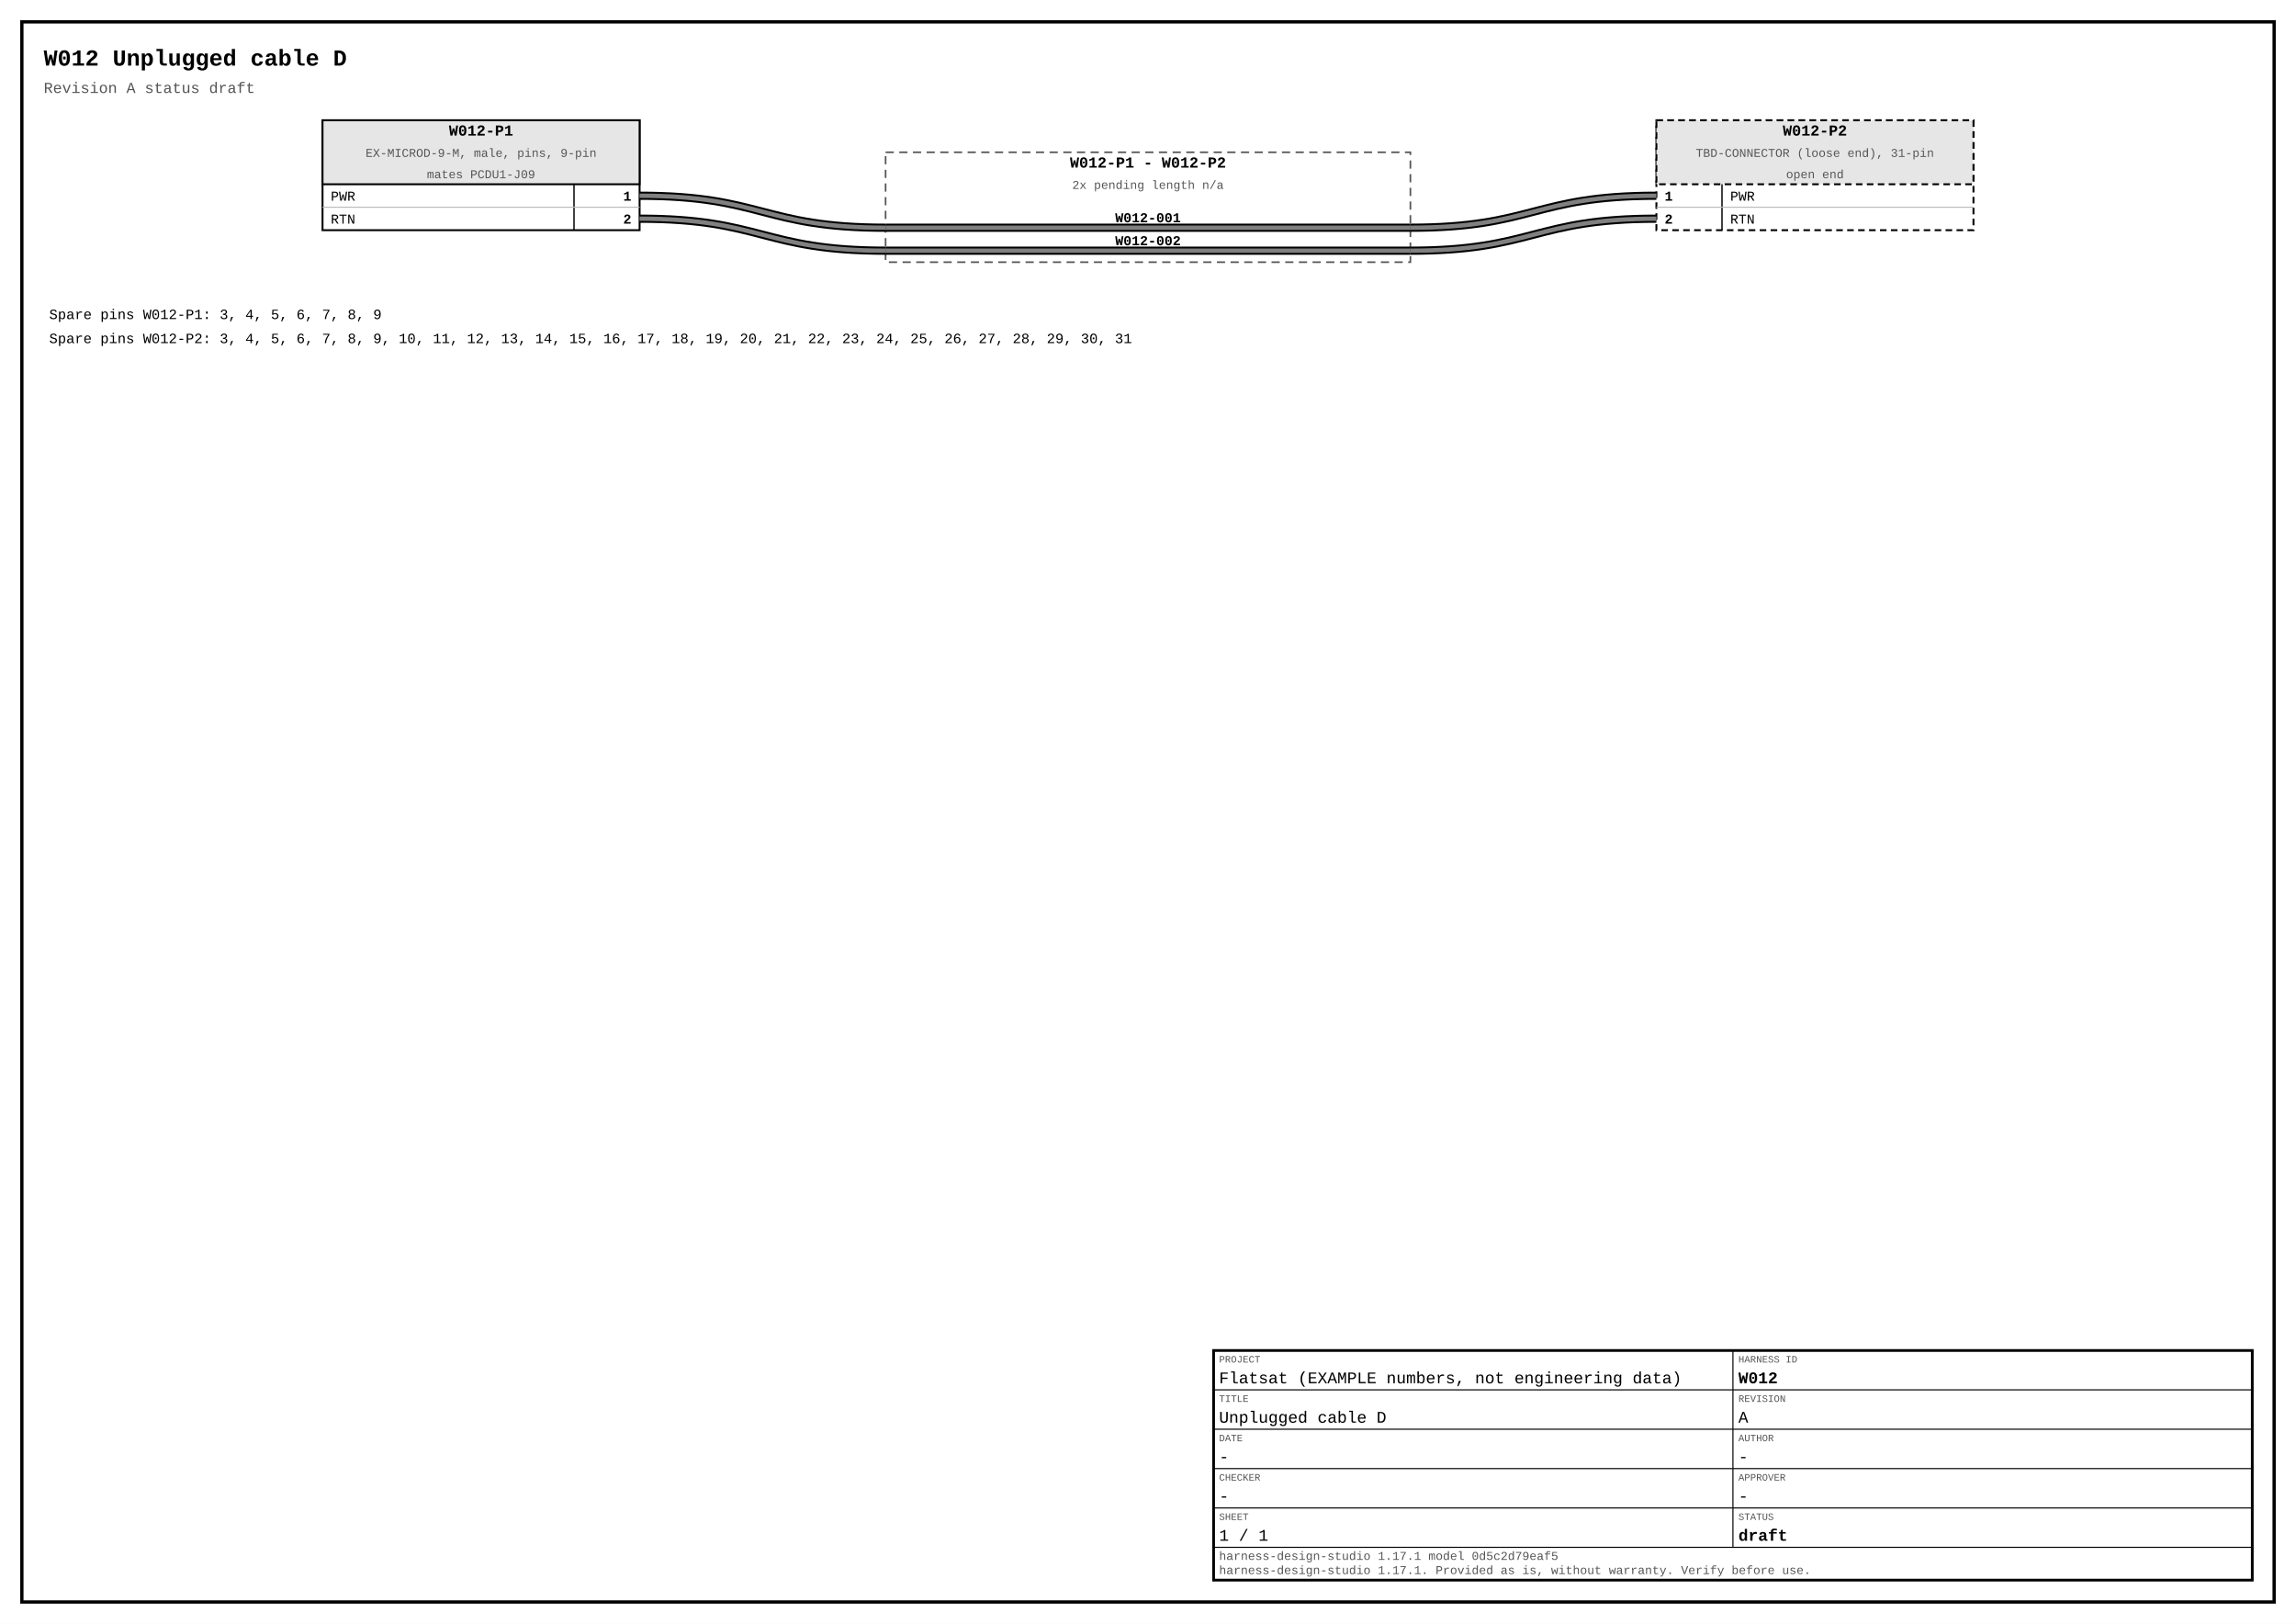
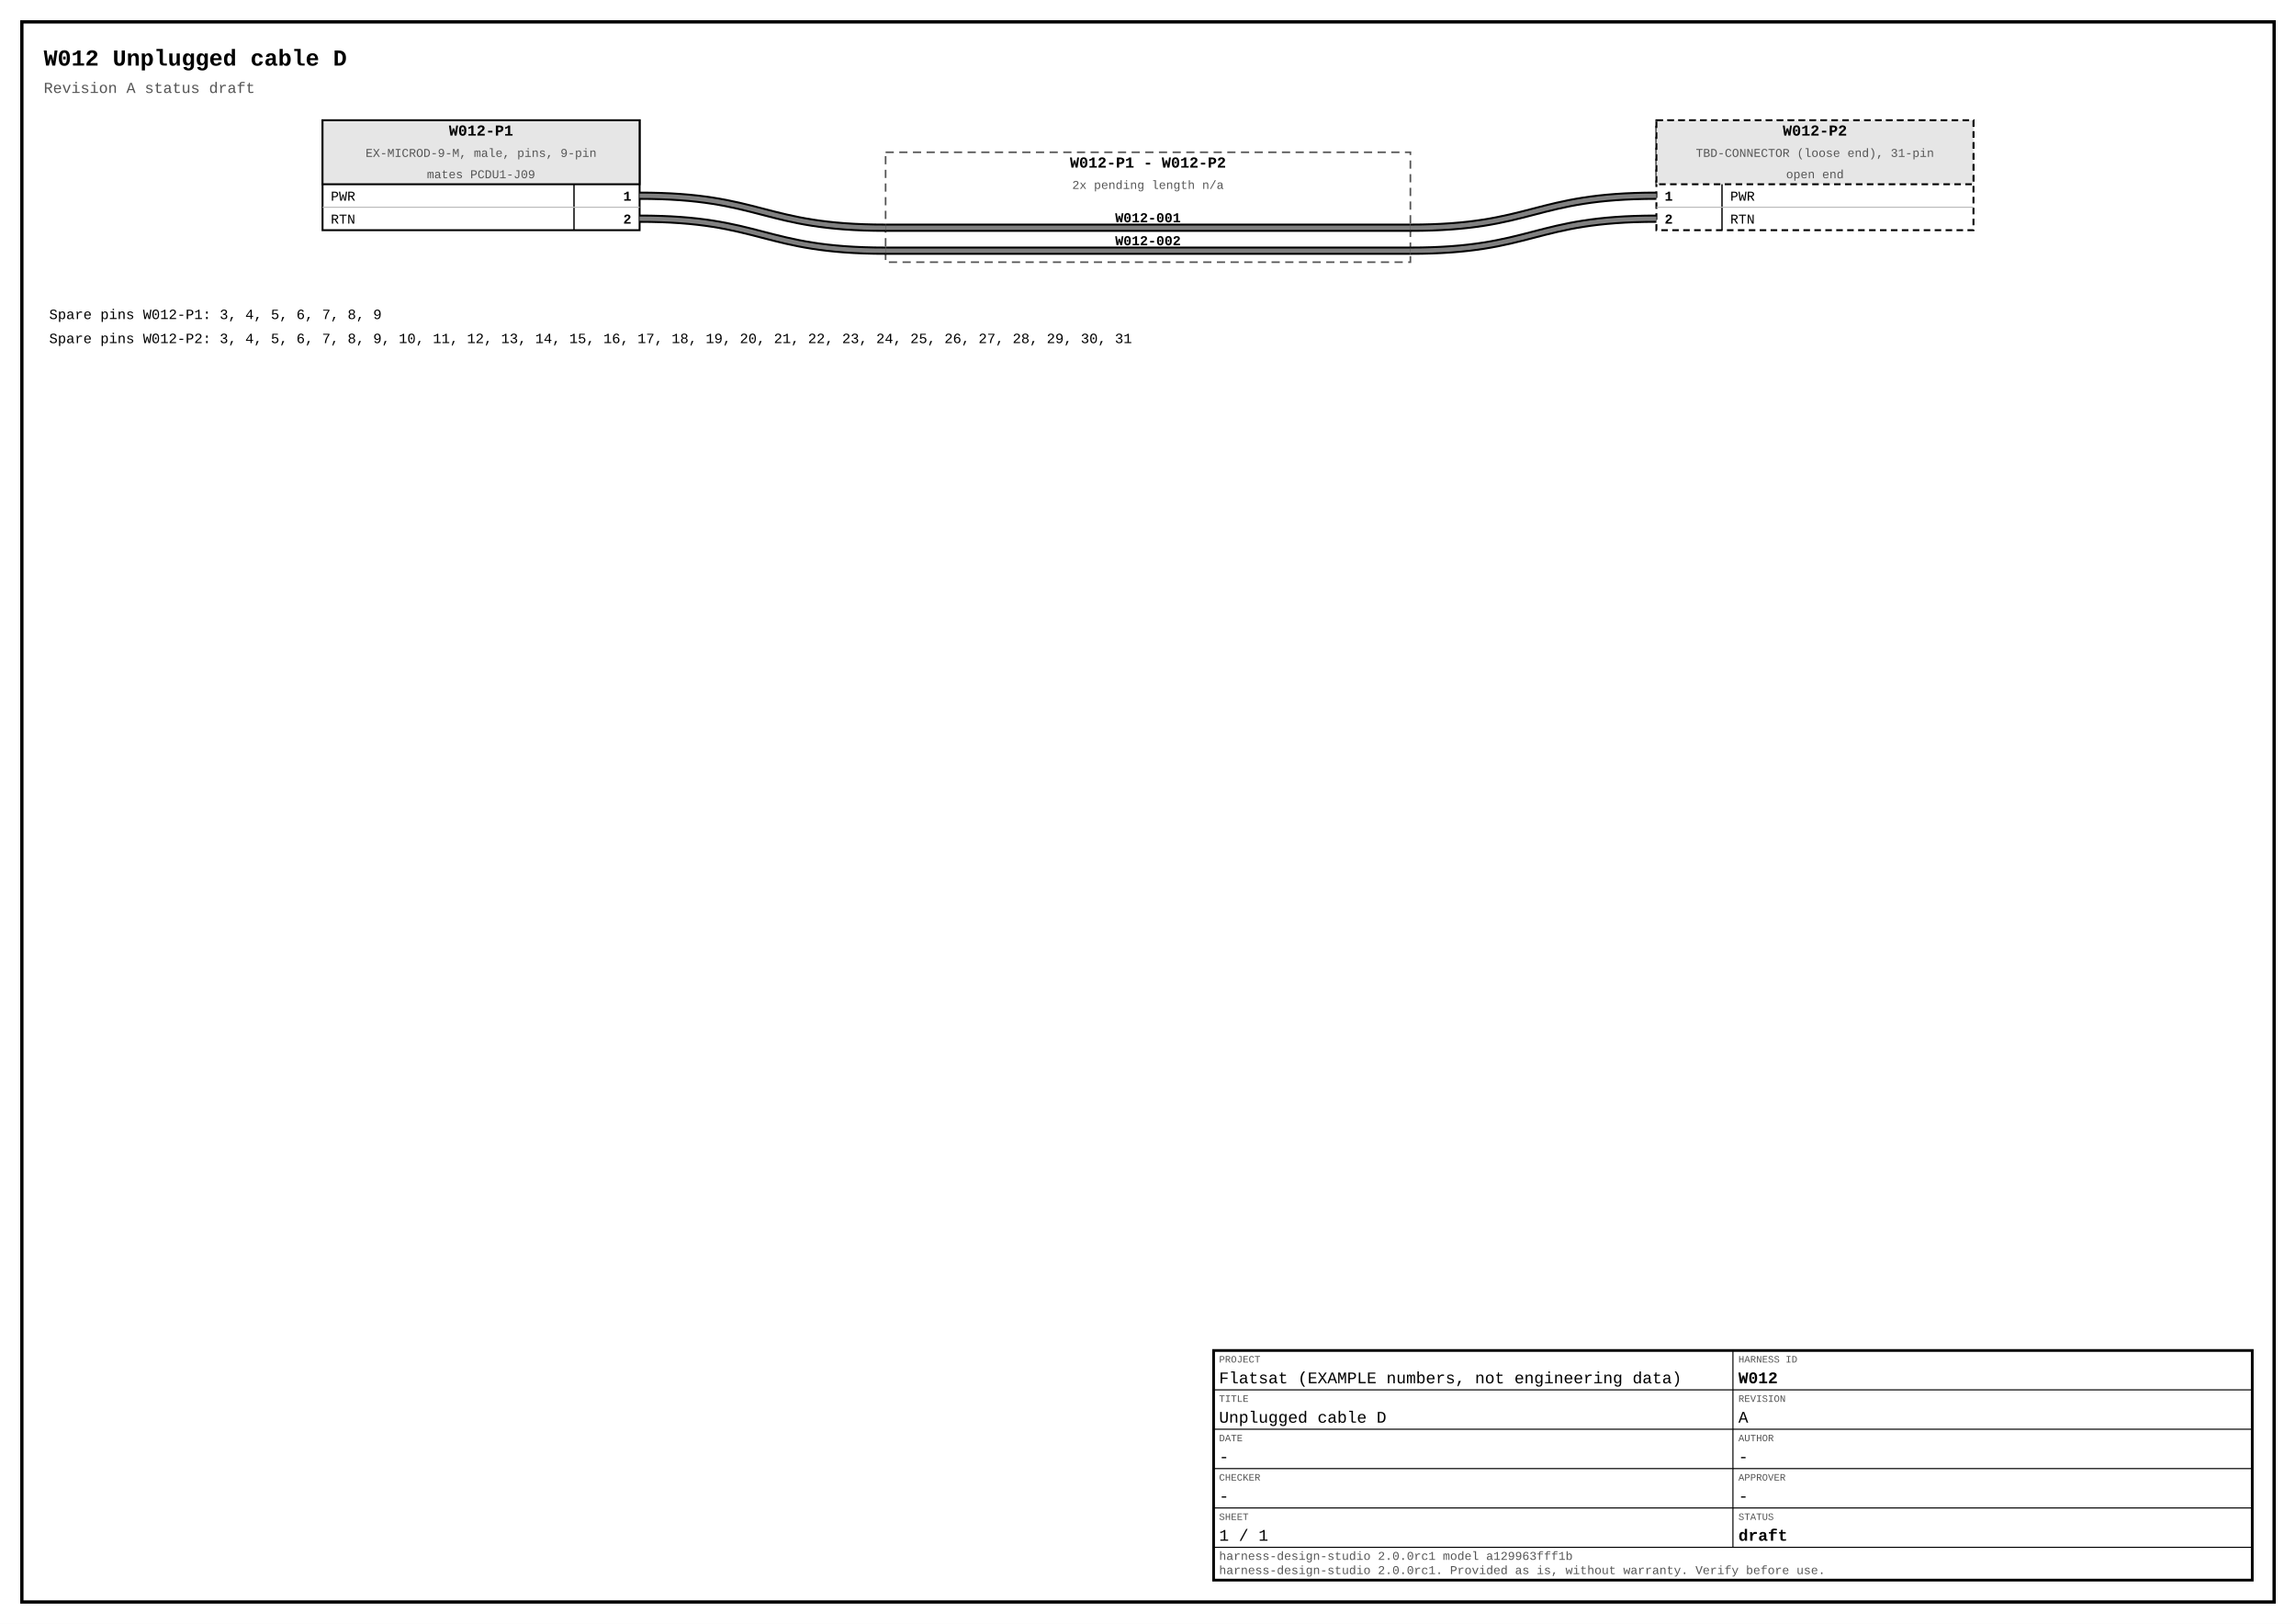
<svg xmlns="http://www.w3.org/2000/svg" width="420mm" height="297mm" viewBox="0 0 420 297" font-family="Courier New, Courier, monospace">
  <rect x="0" y="0" width="420" height="297" fill="#ffffff" />
  <rect x="4" y="4" width="412" height="289" fill="none" stroke="#000000" stroke-width="0.6" />
  <text x="8" y="12" font-size="4.2" font-weight="bold" text-anchor="start" fill="#000000">W012  Unplugged cable D</text>
  <text x="8" y="17" font-size="2.8" text-anchor="start" fill="#555555">Revision A  status draft</text>
  <rect x="59" y="22" width="58" height="20.1" fill="#ffffff" stroke="#000000" stroke-width="0.35" />
  <rect x="59" y="22" width="58" height="11.7" fill="#e6e6e6" stroke="#000000" stroke-width="0.35" />
  <text x="88" y="24.8" font-size="2.8" font-weight="bold" text-anchor="middle" fill="#000000">W012-P1</text>
  <text x="88" y="28.7" font-size="2.2" text-anchor="middle" fill="#555555">EX-MICROD-9-M, male, pins, 9-pin</text>
  <text x="88" y="32.6" font-size="2.2" text-anchor="middle" fill="#555555">mates PCDU1-J09</text>
  <line x1="105" y1="33.7" x2="105" y2="42.1" stroke="#000000" stroke-width="0.25" />
  <line x1="59" y1="37.9" x2="117" y2="37.9" stroke="#bbbbbb" stroke-width="0.2" />
  <text x="60.5" y="36.7" font-size="2.5" text-anchor="start" fill="#000000" data-ref="sig/W012-P1/1">PWR</text>
  <text x="115.5" y="36.7" font-size="2.5" font-weight="bold" text-anchor="end" fill="#000000" data-ref="pin/W012-P1/1">1</text>
  <text x="60.5" y="40.9" font-size="2.5" text-anchor="start" fill="#000000" data-ref="sig/W012-P1/2">RTN</text>
  <text x="115.5" y="40.9" font-size="2.5" font-weight="bold" text-anchor="end" fill="#000000" data-ref="pin/W012-P1/2">2</text>
  <rect x="303" y="22" width="58" height="20.1" fill="#ffffff" stroke="#000000" stroke-width="0.35" stroke-dasharray="1.2 0.8" />
  <rect x="303" y="22" width="58" height="11.7" fill="#e6e6e6" stroke="#000000" stroke-width="0.35" stroke-dasharray="1.2 0.8" />
  <text x="332" y="24.8" font-size="2.8" font-weight="bold" text-anchor="middle" fill="#000000">W012-P2</text>
  <text x="332" y="28.7" font-size="2.2" text-anchor="middle" fill="#555555" data-ref="part/W012-P2">TBD-CONNECTOR (loose end), 31-pin</text>
  <text x="332" y="32.6" font-size="2.2" text-anchor="middle" fill="#555555" data-ref="end/W012-P2">open end</text>
  <line x1="315" y1="33.7" x2="315" y2="42.1" stroke="#000000" stroke-width="0.25" />
  <line x1="303" y1="37.9" x2="361" y2="37.9" stroke="#bbbbbb" stroke-width="0.2" />
  <text x="304.5" y="36.7" font-size="2.5" font-weight="bold" text-anchor="start" fill="#000000" data-ref="pin/W012-P2/1">1</text>
  <text x="316.5" y="36.7" font-size="2.5" text-anchor="start" fill="#000000" data-ref="sig/W012-P2/1">PWR</text>
  <text x="304.5" y="40.9" font-size="2.5" font-weight="bold" text-anchor="start" fill="#000000" data-ref="pin/W012-P2/2">2</text>
  <text x="316.5" y="40.9" font-size="2.5" text-anchor="start" fill="#000000" data-ref="sig/W012-P2/2">RTN</text>
  <rect x="162" y="27.85" width="96" height="20.1" fill="none" stroke="#555555" stroke-width="0.3" stroke-dasharray="1.5 1" />
  <text x="210" y="30.65" font-size="2.8" font-weight="bold" text-anchor="middle" fill="#000000">W012-P1 - W012-P2</text>
  <text x="210" y="34.55" font-size="2.2" text-anchor="middle" fill="#555555">2x  pending  length n/a</text>
  <path d="M 117 35.8 C 139.5 35.8 139.5 41.65 162 41.65" fill="none" stroke="#000000" stroke-width="1.5" />
  <line x1="162" y1="41.65" x2="258" y2="41.65" stroke="#000000" stroke-width="1.5" />
  <path d="M 258 41.65 C 280.5 41.65 280.5 35.8 303 35.8" fill="none" stroke="#000000" stroke-width="1.5" />
  <path d="M 117 35.8 C 139.5 35.8 139.5 41.65 162 41.65" fill="none" stroke="#808080" stroke-width="0.8" />
  <line x1="162" y1="41.65" x2="258" y2="41.65" stroke="#808080" stroke-width="0.8" />
  <path d="M 258 41.65 C 280.5 41.65 280.5 35.8 303 35.8" fill="none" stroke="#808080" stroke-width="0.8" />
  <text x="210" y="40.65" font-size="2.5" font-weight="bold" text-anchor="middle" fill="#000000">W012-001</text>
  <path d="M 117 40 C 139.5 40 139.5 45.85 162 45.85" fill="none" stroke="#000000" stroke-width="1.5" />
  <line x1="162" y1="45.85" x2="258" y2="45.85" stroke="#000000" stroke-width="1.5" />
  <path d="M 258 45.85 C 280.5 45.85 280.5 40 303 40" fill="none" stroke="#000000" stroke-width="1.5" />
  <path d="M 117 40 C 139.5 40 139.5 45.85 162 45.85" fill="none" stroke="#808080" stroke-width="0.8" />
  <line x1="162" y1="45.85" x2="258" y2="45.85" stroke="#808080" stroke-width="0.8" />
  <path d="M 258 45.85 C 280.5 45.85 280.5 40 303 40" fill="none" stroke="#808080" stroke-width="0.8" />
  <text x="210" y="44.85" font-size="2.5" font-weight="bold" text-anchor="middle" fill="#000000">W012-002</text>
  <text x="9" y="58.35" font-size="2.6" text-anchor="start" fill="#000000">Spare pins W012-P1: 3, 4, 5, 6, 7, 8, 9</text>
  <text x="9" y="62.75" font-size="2.6" text-anchor="start" fill="#000000">Spare pins W012-P2: 3, 4, 5, 6, 7, 8, 9, 10, 11, 12, 13, 14, 15, 16, 17, 18, 19, 20, 21, 22, 23, 24, 25, 26, 27, 28, 29, 30, 31</text>
  <rect x="222" y="247" width="190" height="42" fill="none" stroke="#000000" stroke-width="0.5" />
  <line x1="222" y1="247" x2="317" y2="247" stroke="#000000" stroke-width="0.2" />
  <text x="223" y="249.2" font-size="1.8" text-anchor="start" fill="#555555">PROJECT</text>
  <text x="223" y="253" font-size="3" text-anchor="start" fill="#000000">Flatsat (EXAMPLE numbers, not engineering data)</text>
  <line x1="317" y1="247" x2="412" y2="247" stroke="#000000" stroke-width="0.2" />
  <text x="318" y="249.2" font-size="1.8" text-anchor="start" fill="#555555">HARNESS ID</text>
  <text x="318" y="253" font-size="3" font-weight="bold" text-anchor="start" fill="#000000">W012</text>
  <line x1="222" y1="254.2" x2="317" y2="254.2" stroke="#000000" stroke-width="0.2" />
  <text x="223" y="256.4" font-size="1.8" text-anchor="start" fill="#555555">TITLE</text>
  <text x="223" y="260.2" font-size="3" text-anchor="start" fill="#000000">Unplugged cable D</text>
  <line x1="317" y1="254.2" x2="412" y2="254.2" stroke="#000000" stroke-width="0.2" />
  <text x="318" y="256.4" font-size="1.8" text-anchor="start" fill="#555555">REVISION</text>
  <text x="318" y="260.2" font-size="3" text-anchor="start" fill="#000000">A</text>
  <line x1="222" y1="261.4" x2="317" y2="261.4" stroke="#000000" stroke-width="0.2" />
  <text x="223" y="263.6" font-size="1.8" text-anchor="start" fill="#555555">DATE</text>
  <text x="223" y="267.4" font-size="3" text-anchor="start" fill="#000000">-</text>
  <line x1="317" y1="261.4" x2="412" y2="261.4" stroke="#000000" stroke-width="0.2" />
  <text x="318" y="263.6" font-size="1.8" text-anchor="start" fill="#555555">AUTHOR</text>
  <text x="318" y="267.4" font-size="3" text-anchor="start" fill="#000000">-</text>
  <line x1="222" y1="268.6" x2="317" y2="268.6" stroke="#000000" stroke-width="0.2" />
  <text x="223" y="270.8" font-size="1.8" text-anchor="start" fill="#555555">CHECKER</text>
  <text x="223" y="274.6" font-size="3" text-anchor="start" fill="#000000">-</text>
  <line x1="317" y1="268.6" x2="412" y2="268.6" stroke="#000000" stroke-width="0.2" />
  <text x="318" y="270.8" font-size="1.8" text-anchor="start" fill="#555555">APPROVER</text>
  <text x="318" y="274.6" font-size="3" text-anchor="start" fill="#000000">-</text>
  <line x1="222" y1="275.8" x2="317" y2="275.8" stroke="#000000" stroke-width="0.2" />
  <text x="223" y="278" font-size="1.8" text-anchor="start" fill="#555555">SHEET</text>
  <text x="223" y="281.8" font-size="3" text-anchor="start" fill="#000000">1 / 1</text>
  <line x1="317" y1="275.8" x2="412" y2="275.8" stroke="#000000" stroke-width="0.2" />
  <text x="318" y="278" font-size="1.8" text-anchor="start" fill="#555555">STATUS</text>
  <text x="318" y="281.8" font-size="3" font-weight="bold" text-anchor="start" fill="#000000">draft</text>
  <line x1="317" y1="247" x2="317" y2="283" stroke="#000000" stroke-width="0.2" />
  <line x1="222" y1="283" x2="412" y2="283" stroke="#000000" stroke-width="0.2" />
-   <text x="223" y="285.3" font-size="2.2" text-anchor="start" fill="#555555">harness-design-studio 1.17.1 model 0d5c2d79eaf5</text>
-   <text x="223" y="287.9" font-size="2.2" text-anchor="start" fill="#555555">harness-design-studio 1.17.1. Provided as is, without warranty. Verify before use.</text>
+   <text x="223" y="285.3" font-size="2.2" text-anchor="start" fill="#555555">harness-design-studio 2.0.0rc1 model a129963fff1b</text>
+   <text x="223" y="287.9" font-size="2.2" text-anchor="start" fill="#555555">harness-design-studio 2.0.0rc1. Provided as is, without warranty. Verify before use.</text>
</svg>
